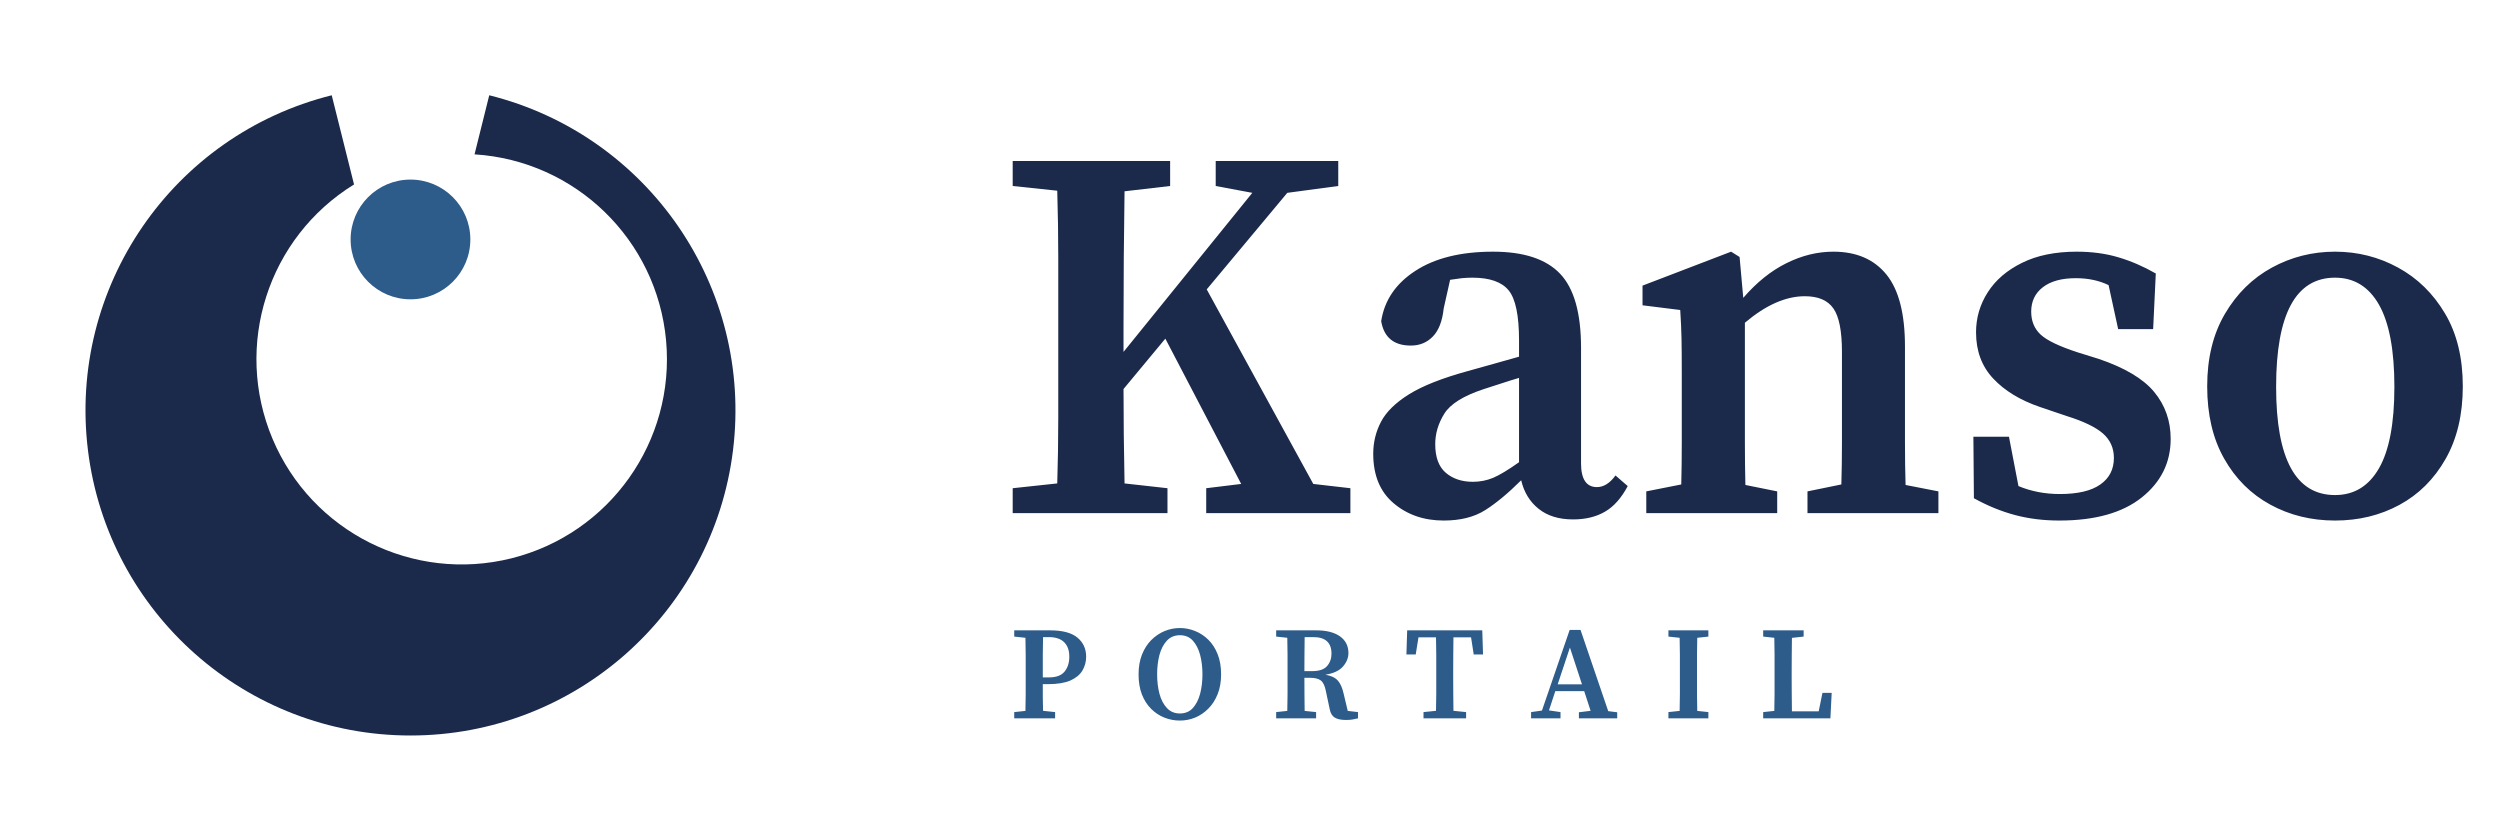
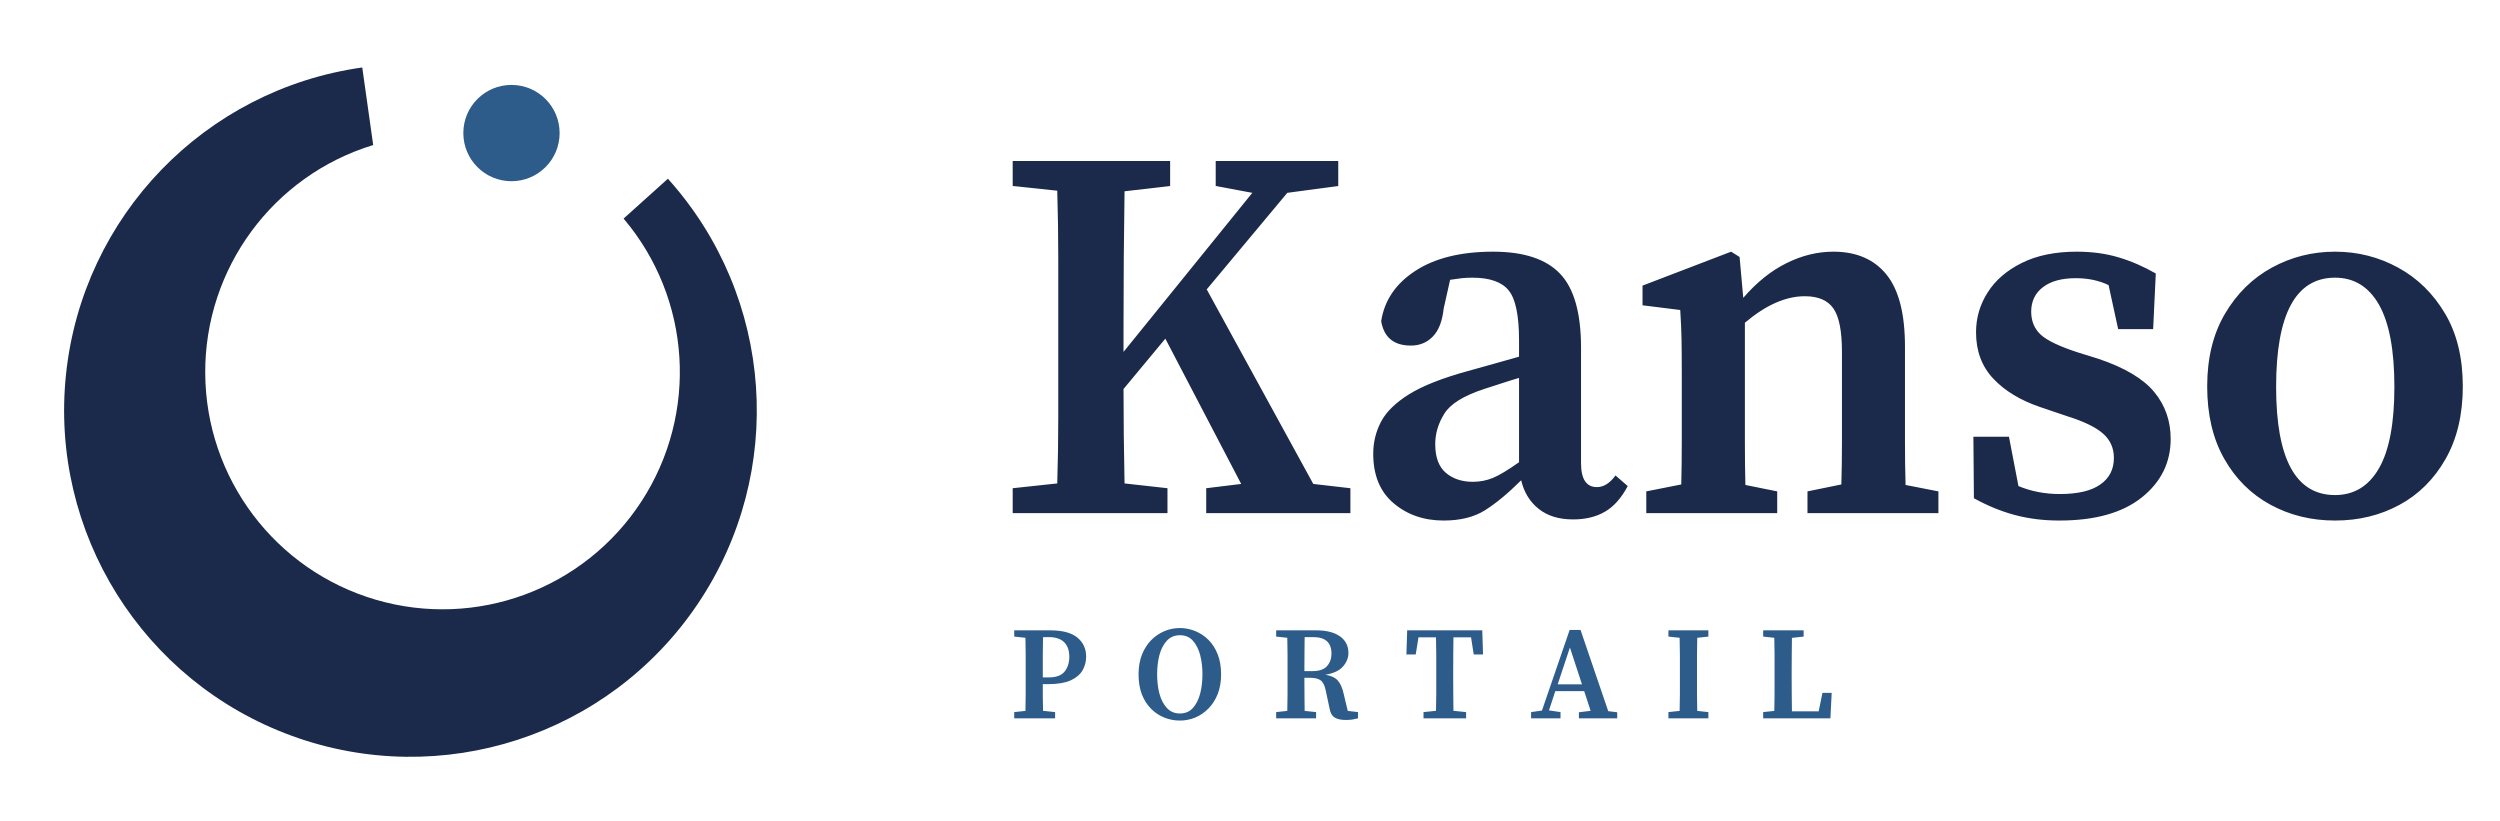
<svg xmlns="http://www.w3.org/2000/svg" viewBox="0 0 292.34 96" width="292.34" height="96" role="img">
  <g>
-     <path fill="#1B2A4A" d="M38.79 11.14A38 38 0 1 0 57.21 11.14L55.49 18.05A24 24 0 1 1 41.4 21.57Z" />
-     <circle cx="48" cy="28" r="7" fill="#2D5B8A" />
+     <path fill="#1B2A4A" d="M78.10 20.90A40.5 40.5 0 1 1 42.36 7.89L43.64 16.96A27.75 27.75 0 1 0 72.92 25.56Z" />
+     <circle cx="59.81" cy="15.56" r="5.63" fill="#2D5B8A" />
  </g>
  <path fill="#1B2A4A" d="M118.42 21.75V18.83H136.83V21.75L131.5 22.37Q131.44 26.21 131.41 30.15Q131.38 34.08 131.38 38.11V41.15L146.44 22.55L142.16 21.75V18.83H156.49V21.75L150.53 22.55L141.11 33.84L153.57 56.59L157.91 57.09V60H141.05V57.09L145.14 56.59L136.27 39.6L131.38 45.49Q131.38 48.1 131.41 50.86Q131.44 53.61 131.5 56.53L136.52 57.09V60H118.42V57.09L123.63 56.53Q123.75 52.68 123.75 48.72Q123.75 44.75 123.75 40.78V38.11Q123.75 34.21 123.75 30.24Q123.75 26.27 123.63 22.3ZM183.95 60.74Q181.47 60.74 179.92 59.5Q178.37 58.26 177.88 56.16Q175.58 58.45 173.66 59.66Q171.74 60.87 168.82 60.87Q165.35 60.87 162.97 58.85Q160.58 56.84 160.58 53.06Q160.58 51.07 161.48 49.34Q162.38 47.6 164.76 46.11Q167.15 44.62 171.68 43.38Q173.16 42.95 174.65 42.55Q176.14 42.14 177.63 41.71V39.79Q177.63 35.45 176.42 33.96Q175.21 32.47 172.17 32.47Q171.55 32.47 170.93 32.53Q170.31 32.6 169.57 32.72L168.82 36.07Q168.58 38.3 167.55 39.35Q166.53 40.41 164.98 40.41Q162 40.41 161.51 37.56Q162.07 33.9 165.51 31.67Q168.95 29.43 174.59 29.43Q179.98 29.43 182.43 32.01Q184.88 34.58 184.88 40.66V54.17Q184.88 56.96 186.74 56.96Q187.92 56.96 188.91 55.6L190.34 56.84Q189.22 58.95 187.67 59.84Q186.12 60.74 183.95 60.74ZM167.83 51.94Q167.83 54.23 169.07 55.29Q170.31 56.34 172.23 56.34Q173.47 56.34 174.59 55.88Q175.71 55.41 177.63 54.05V44.19Q176.57 44.5 175.55 44.84Q174.53 45.18 173.54 45.49Q169.94 46.67 168.89 48.38Q167.83 50.08 167.83 51.94ZM192.51 60V57.46L196.6 56.65Q196.66 54.36 196.66 51.66Q196.66 48.96 196.66 46.98V43.69Q196.66 41.15 196.63 39.63Q196.6 38.11 196.48 36.25L192.07 35.7V33.4L202.43 29.43L203.42 30.05L203.85 34.83Q206.21 32.1 208.91 30.77Q211.6 29.43 214.39 29.43Q218.42 29.43 220.59 32.1Q222.76 34.77 222.76 40.53V46.98Q222.76 49.09 222.76 51.72Q222.76 54.36 222.83 56.71L226.67 57.46V60H211.36V57.46L215.32 56.65Q215.39 54.36 215.39 51.72Q215.39 49.09 215.39 46.98V41.15Q215.39 37.49 214.39 36.07Q213.4 34.64 211.05 34.64Q207.7 34.64 204.04 37.74V46.98Q204.04 48.96 204.04 51.66Q204.04 54.36 204.1 56.71L207.82 57.46V60ZM240.81 60.87Q238.02 60.87 235.6 60.22Q233.18 59.57 230.82 58.26L230.76 51.07H234.92L236.03 56.84Q238.26 57.77 240.87 57.77Q244.03 57.77 245.61 56.65Q247.19 55.54 247.19 53.55Q247.19 51.82 245.92 50.7Q244.65 49.58 241.67 48.65L238.57 47.6Q235.1 46.42 233.09 44.28Q231.07 42.14 231.07 38.86Q231.07 36.32 232.44 34.18Q233.8 32.04 236.44 30.74Q239.07 29.43 242.85 29.43Q245.52 29.43 247.72 30.09Q249.92 30.74 252.09 31.98L251.78 38.49H247.69L246.57 33.34Q244.9 32.53 242.73 32.53Q240.25 32.53 238.88 33.59Q237.52 34.64 237.52 36.44Q237.52 38.11 238.64 39.14Q239.75 40.16 242.98 41.21L245.39 41.96Q249.98 43.51 251.9 45.83Q253.83 48.16 253.83 51.32Q253.83 55.47 250.45 58.17Q247.07 60.87 240.81 60.87ZM273.05 60.87Q268.89 60.87 265.48 59.01Q262.07 57.15 260.09 53.64Q258.1 50.14 258.1 45.18Q258.1 40.22 260.18 36.69Q262.26 33.15 265.67 31.29Q269.08 29.43 273.05 29.43Q277.01 29.43 280.42 31.29Q283.83 33.15 285.91 36.66Q287.99 40.16 287.99 45.18Q287.99 50.14 285.97 53.68Q283.96 57.21 280.58 59.04Q277.2 60.87 273.05 60.87ZM273.05 57.89Q276.39 57.89 278.19 54.76Q279.99 51.63 279.99 45.24Q279.99 38.8 278.19 35.63Q276.39 32.47 273.05 32.47Q266.16 32.47 266.16 45.24Q266.16 57.89 273.05 57.89Z" />
  <path fill="#2D5B8A" d="M122.63 74.5H121.97Q121.95 75.49 121.94 76.51Q121.94 77.52 121.94 78.53V79.21H122.7Q123.92 79.21 124.48 78.54Q125.04 77.86 125.04 76.79Q125.04 75.69 124.44 75.1Q123.84 74.5 122.63 74.5ZM118.6 74.44V73.71H122.79Q124.97 73.71 125.99 74.56Q127.01 75.41 127.01 76.79Q127.01 77.66 126.58 78.4Q126.15 79.13 125.18 79.57Q124.2 80 122.57 80H121.94Q121.94 80.76 121.94 81.53Q121.95 82.3 121.97 83.12L123.38 83.27V84H118.6V83.27L119.91 83.13Q119.94 82.17 119.94 81.18Q119.94 80.19 119.94 79.19V78.53Q119.94 77.55 119.94 76.56Q119.94 75.57 119.91 74.58ZM137.97 84.26Q137.04 84.26 136.17 83.92Q135.31 83.58 134.62 82.9Q133.93 82.22 133.53 81.21Q133.14 80.2 133.14 78.85Q133.14 77.55 133.54 76.54Q133.94 75.54 134.62 74.85Q135.31 74.16 136.17 73.8Q137.04 73.44 137.97 73.44Q138.89 73.44 139.75 73.79Q140.61 74.13 141.3 74.81Q141.99 75.49 142.39 76.51Q142.79 77.52 142.79 78.85Q142.79 80.16 142.39 81.16Q141.99 82.17 141.3 82.86Q140.62 83.55 139.76 83.91Q138.9 84.26 137.97 84.26ZM137.97 83.43Q138.92 83.43 139.49 82.79Q140.06 82.16 140.34 81.12Q140.61 80.08 140.61 78.85Q140.61 77.63 140.34 76.59Q140.06 75.55 139.49 74.92Q138.92 74.28 137.97 74.28Q137.04 74.28 136.45 74.92Q135.86 75.55 135.58 76.59Q135.31 77.63 135.31 78.85Q135.31 80.08 135.58 81.12Q135.86 82.16 136.45 82.79Q137.04 83.43 137.97 83.43ZM153.57 74.5H152.56Q152.55 75.49 152.54 76.49Q152.53 77.49 152.53 78.48H153.45Q154.66 78.48 155.18 77.89Q155.7 77.29 155.7 76.44Q155.7 74.5 153.57 74.5ZM149.23 74.44V73.71H153.9Q155.7 73.71 156.69 74.41Q157.68 75.12 157.68 76.36Q157.68 77.21 157.04 77.94Q156.41 78.67 154.98 78.9Q155.97 79.06 156.44 79.58Q156.9 80.11 157.12 81.12L157.6 83.13L158.8 83.27V84Q158.42 84.09 158.13 84.14Q157.83 84.19 157.38 84.19Q156.53 84.19 156.08 83.91Q155.62 83.63 155.49 82.92L155.03 80.76Q154.86 79.89 154.45 79.57Q154.04 79.26 153.22 79.26H152.53Q152.53 80.3 152.54 81.25Q152.55 82.2 152.56 83.13L153.9 83.27V84H149.23V83.27L150.53 83.13Q150.56 82.17 150.56 81.18Q150.56 80.19 150.56 79.19V78.53Q150.56 77.55 150.56 76.56Q150.56 75.57 150.53 74.58ZM164.46 76.53 164.55 73.71H173.33L173.42 76.53H172.33L172.02 74.53H169.96Q169.95 75.51 169.94 76.51Q169.93 77.52 169.93 78.53V79.19Q169.93 80.17 169.94 81.16Q169.95 82.14 169.96 83.12L171.44 83.27V84H166.46V83.27L167.92 83.12Q167.95 82.16 167.95 81.17Q167.95 80.19 167.95 79.19V78.53Q167.95 77.54 167.95 76.53Q167.95 75.52 167.92 74.53H165.87L165.55 76.53ZM179.04 84V83.27L180.31 83.09L183.55 73.66H184.82L188.06 83.16L189.11 83.29V84H184.63V83.29L186 83.12L185.25 80.82H181.87L181.13 83.07L182.48 83.27V84ZM182.15 80.02H184.99L183.58 75.72ZM195.1 74.44V73.71H199.77V74.44L198.47 74.58Q198.45 75.55 198.44 76.54Q198.44 77.52 198.44 78.53V79.19Q198.44 80.17 198.44 81.16Q198.45 82.14 198.47 83.13L199.77 83.27V84H195.1V83.27L196.41 83.13Q196.44 82.17 196.44 81.18Q196.44 80.19 196.44 79.19V78.53Q196.44 77.55 196.44 76.56Q196.44 75.57 196.41 74.58ZM206.18 74.44V73.71H210.91V74.44L209.54 74.59Q209.53 75.57 209.52 76.55Q209.51 77.54 209.51 78.53V79.47Q209.51 80.3 209.52 81.25Q209.53 82.2 209.54 83.18H212.67L213.11 81.02H214.19L214.04 84H206.18V83.27L207.48 83.13Q207.51 82.16 207.51 81.2Q207.51 80.25 207.51 79.35V78.53Q207.51 77.52 207.51 76.54Q207.51 75.55 207.48 74.58Z" />
</svg>
